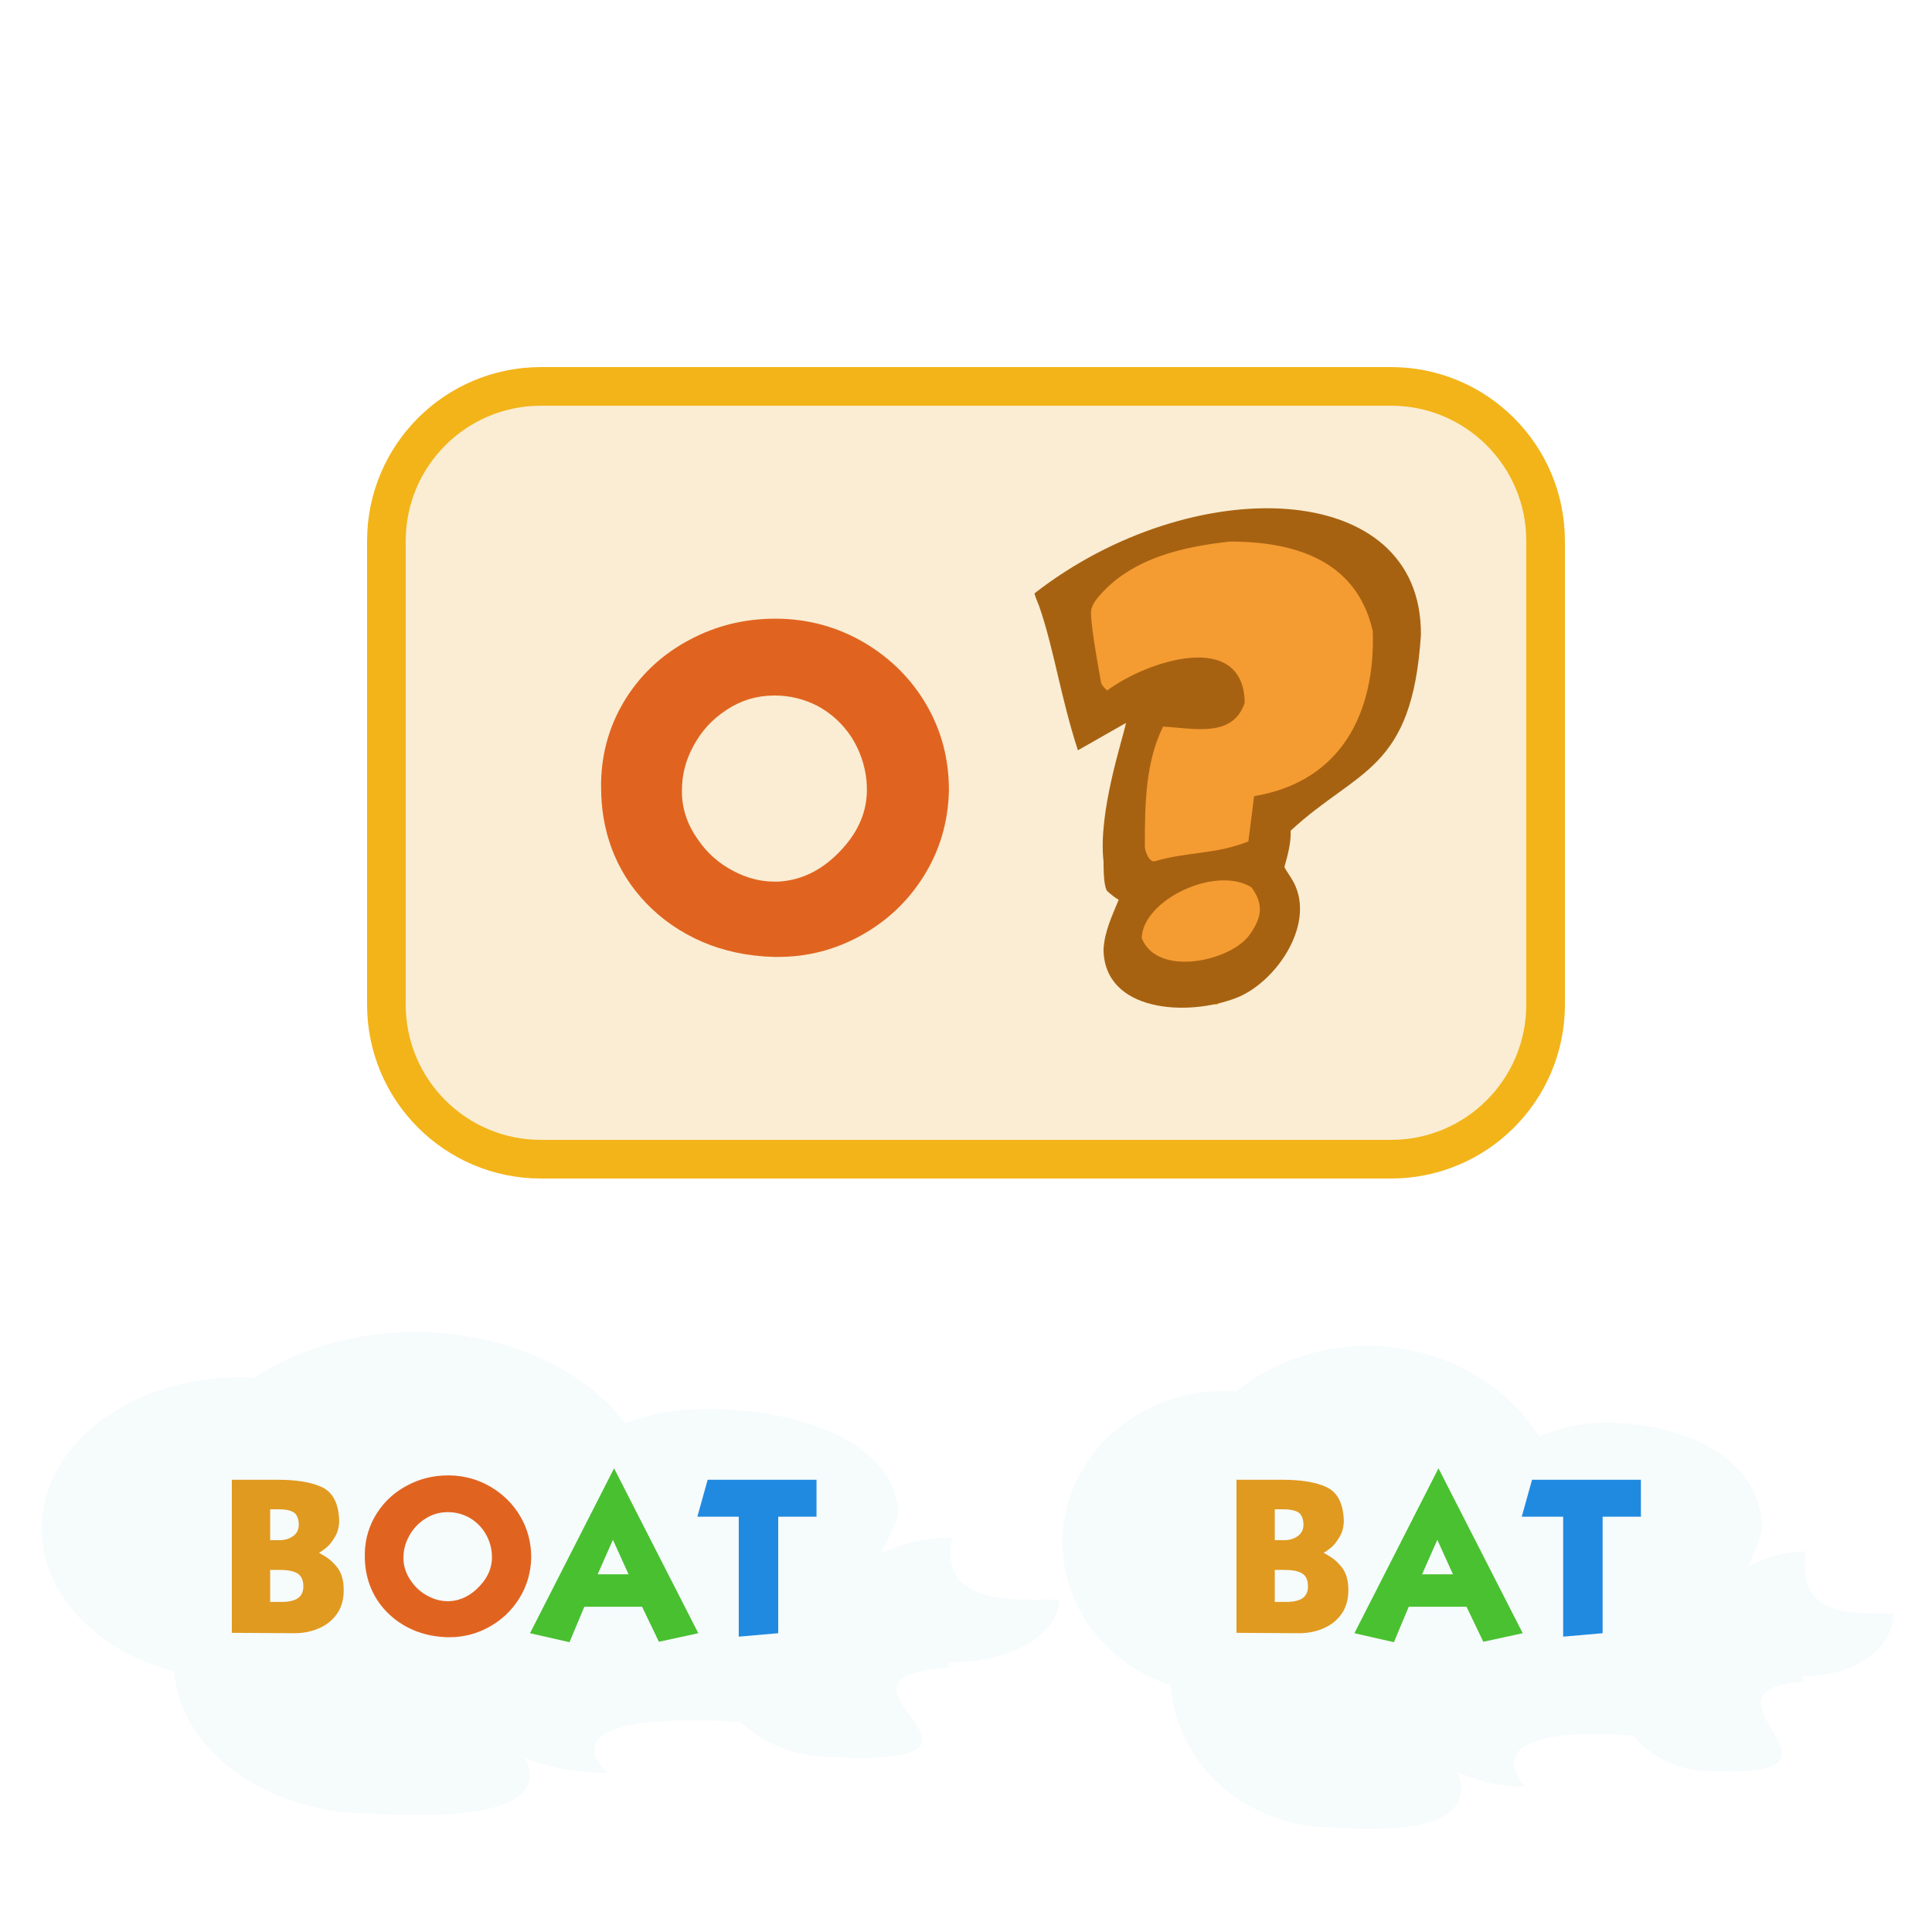
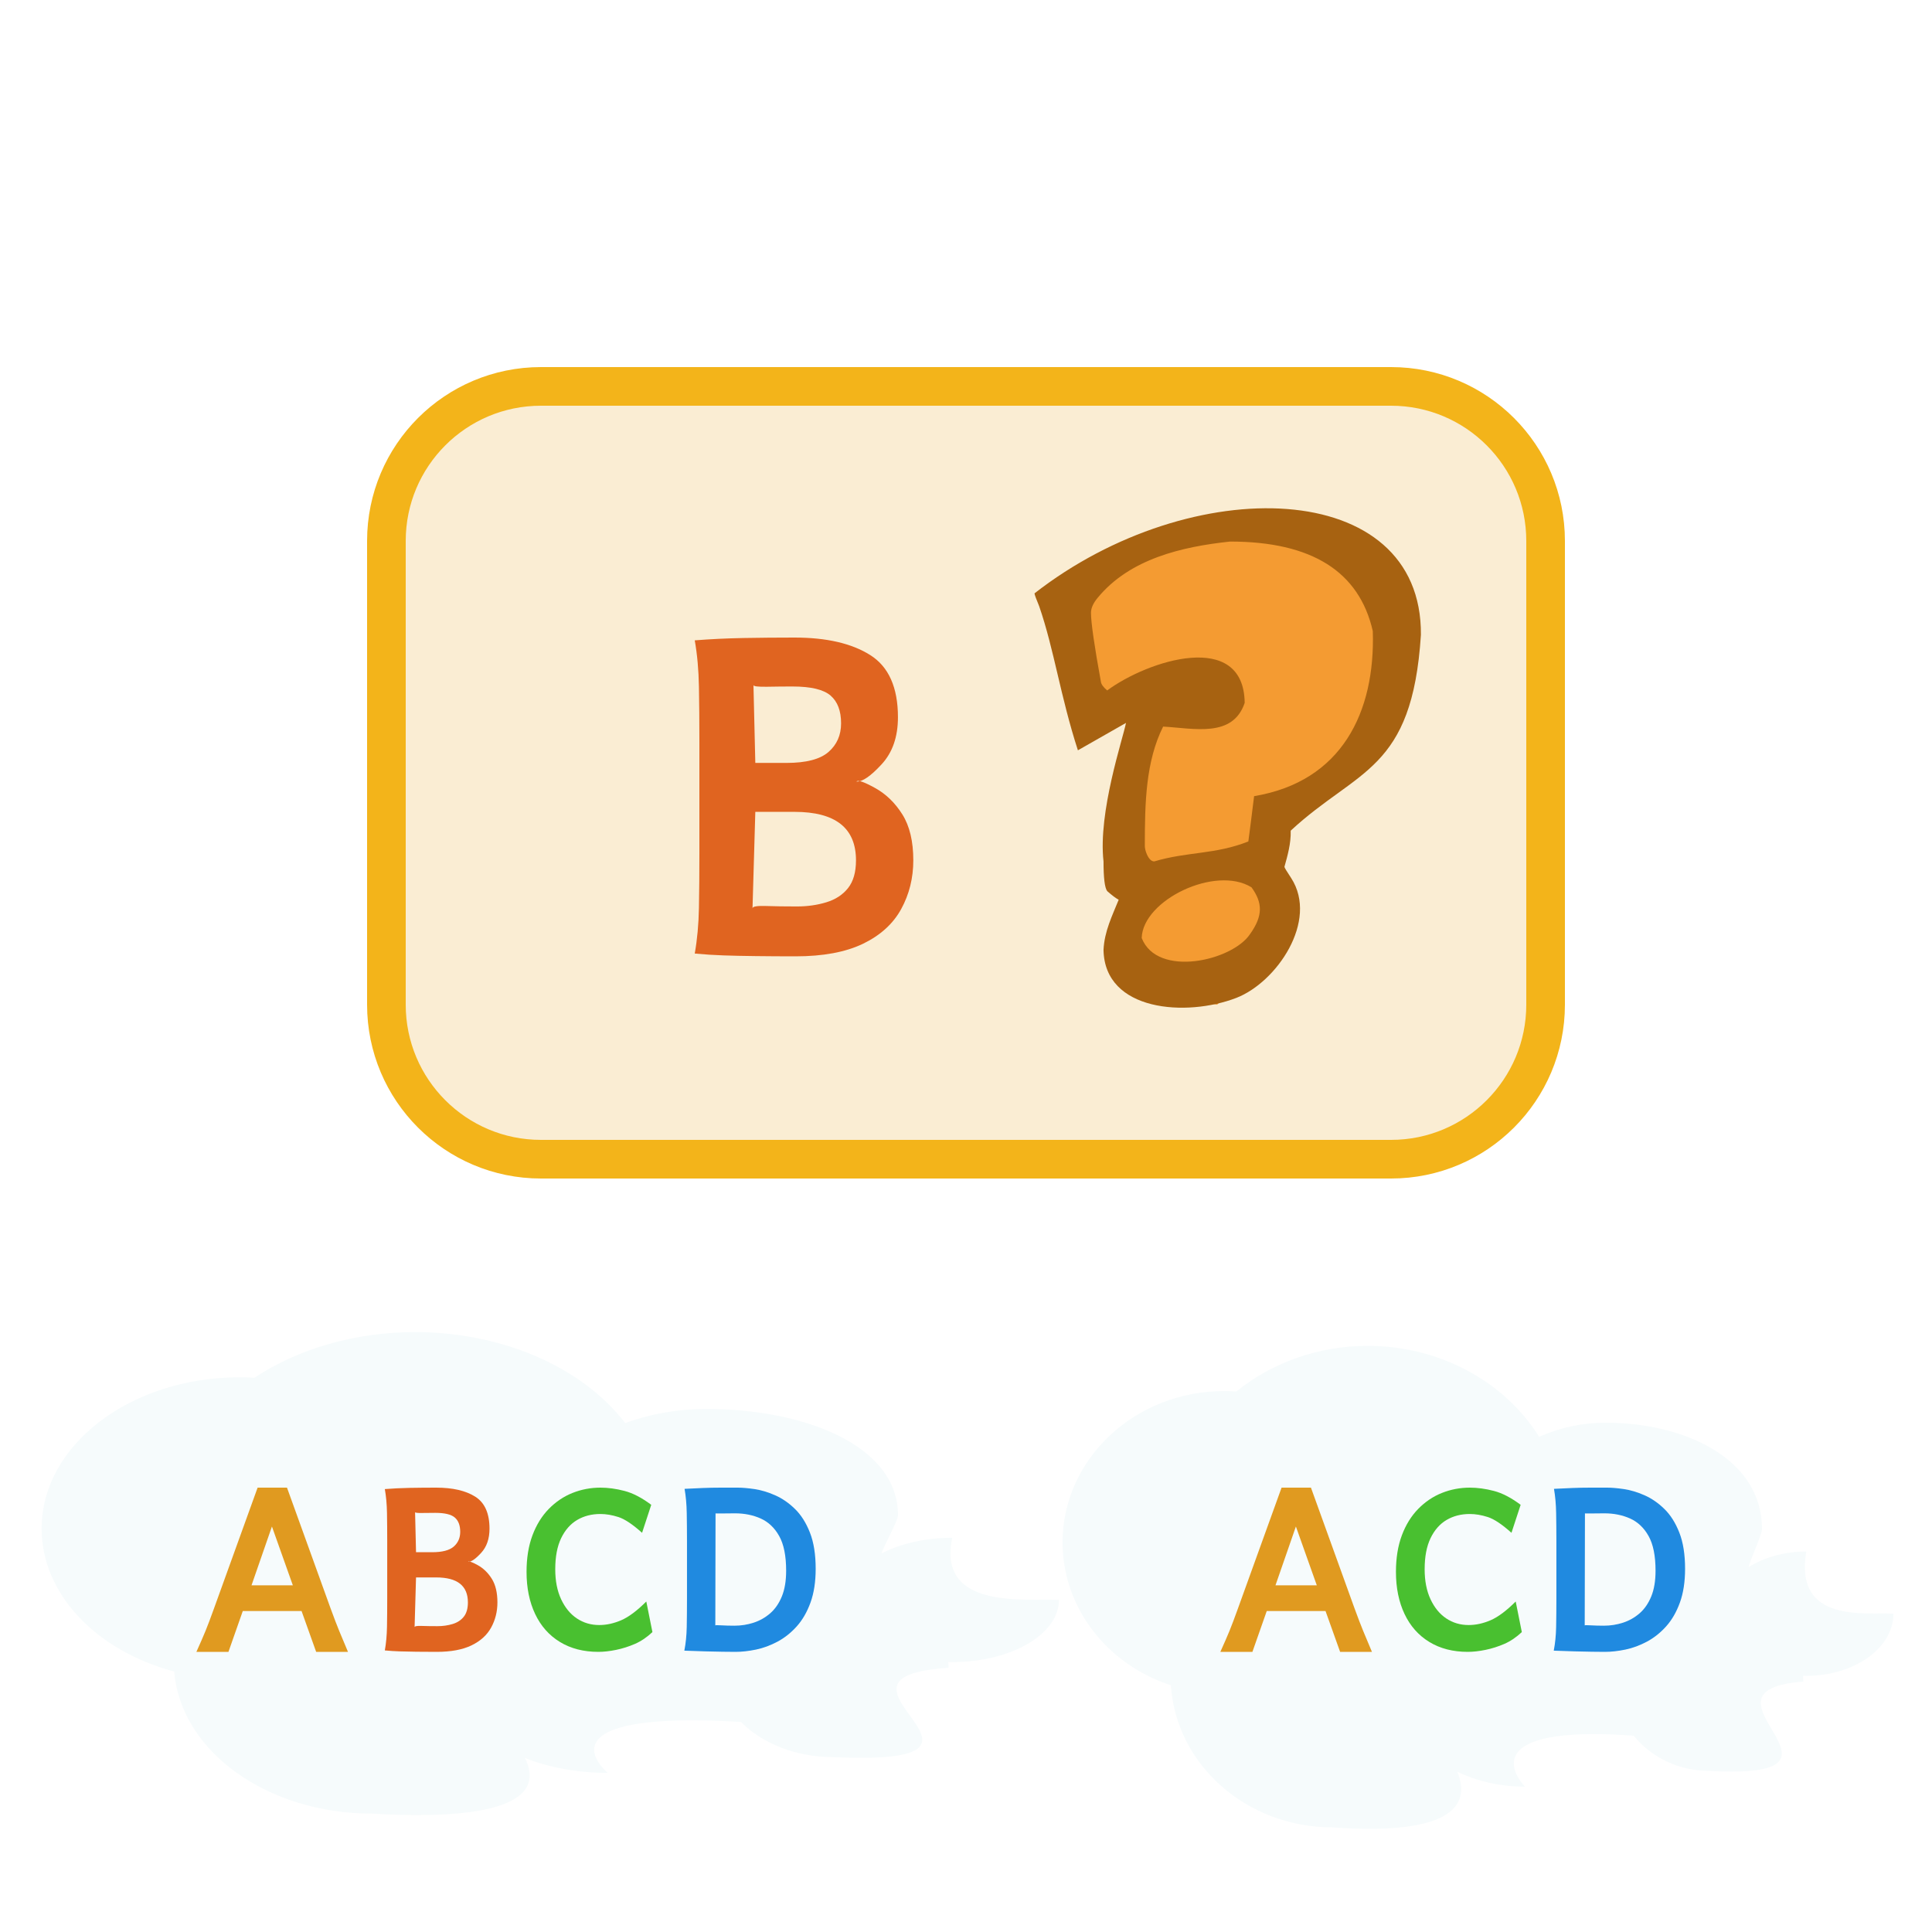
<svg xmlns="http://www.w3.org/2000/svg" width="100" height="100" version="1.0">
  <g>
    <g style="fill:#f6fbfc;fill-opacity:1">
      <path d="M559.076 612.323c-10.912.009-21.442 2.403-29.6 6.73a59.507 59.507 0 0 0-2.722-.066c-20.152 0-36.488 9.996-36.488 22.326.018 9.479 9.816 17.917 24.437 21.047 1.196 11.76 17.12 20.926 36.375 20.94 13.288.645 33.553.383 28.235-8.206 4.46 1.43 9.787 2.202 15.252 2.207-5.067-3.716-4.897-8.923 24.556-7.511 4.026 3.26 10.284 5.176 16.926 5.183 38.39 1.392-6.246-11.766 21.326-13.162a8.26 8.26 0 0 0-.068-.857c.245.006.49.01.736.011 10.857 0 19.658-4.101 19.66-9.162-6.13-.263-22.473 1.535-19.66-9.164-4.799.003-9.43.825-13.02 2.309.23-.872 3.015-4.752 3.026-5.634 0-10.306-17.287-15.661-35.322-15.661-5.198.005-10.319.72-14.936 2.084-7.948-8.289-22.715-13.406-38.713-13.414z" style="color:#000;clip-rule:nonzero;display:inline;overflow:visible;visibility:visible;opacity:1;isolation:auto;mix-blend-mode:normal;color-interpolation:sRGB;color-interpolation-filters:linearRGB;solid-color:#000;solid-opacity:1;fill:#f6fbfc;fill-opacity:1;fill-rule:nonzero;stroke:none;stroke-width:.5;stroke-linecap:round;stroke-linejoin:round;stroke-miterlimit:4;stroke-dasharray:none;stroke-dashoffset:0;stroke-opacity:1;marker:none;color-rendering:auto;image-rendering:auto;shape-rendering:auto;text-rendering:auto;enable-background:accumulate" transform="matrix(.28094 0 0 .35115 -135.582 -146.069)" />
    </g>
-     <g aria-label="BOAT" style="font-style:normal;font-variant:normal;font-weight:400;font-stretch:normal;font-size:8px;line-height:1.25;font-family:Kabel;-inkscape-font-specification:Kabel;letter-spacing:0;word-spacing:0;fill:#e06420;fill-opacity:1;stroke:none">
-       <path d="m14.16 88.38-2.623-.016V81.94h1.92q1.184 0 1.848.303.656.305.728 1.265.008.07.008.135 0 .385-.16.664-.192.336-.385.489-.2.16-.303.207.024.017.287.17.256.158.489.455.224.304.256.752.007.095.007.191 0 .512-.214.889-.266.447-.752.68-.497.24-1.106.24zm-.607-2.657h-.408v1.344h.472q.496 0 .719-.176.201-.16.201-.463v-.048q-.008-.36-.248-.512-.248-.145-.736-.145zm-.016-2.543h-.392v1.295h.408q.336 0 .584-.191.209-.168.209-.45v-.077q-.034-.354-.24-.465-.217-.112-.569-.112z" style="fill:#e09a20;fill-opacity:1" transform="matrix(1.2334 0 0 1.2334 -2.23 -24.473)" />
-       <path d="M20.564 83.3q-.503.007-.927.287-.432.28-.672.736-.225.416-.225.88v.096q.024.473.313.881.279.416.728.647.399.209.815.209h.08q.728-.041 1.289-.664.488-.537.488-1.176 0-.096-.008-.193-.049-.471-.304-.871-.264-.4-.68-.624-.408-.209-.865-.209h-.032zm.08-1.543q.944.007 1.752.478.801.473 1.256 1.256.448.777.448 1.697v.031q-.024.936-.504 1.705-.479.768-1.287 1.208-.768.416-1.633.416h-.096q-.783-.024-1.432-.303-.648-.281-1.12-.77-.471-.488-.704-1.119-.207-.568-.207-1.209v-.127q.024-.912.504-1.672.479-.752 1.287-1.175.785-.416 1.705-.416h.032z" style="fill:#e06420;fill-opacity:1" transform="matrix(1.2334 0 0 1.2334 -2.23 -24.473)" />
-       <path d="m24.05 88.38 3.528-6.92 3.535 6.92-1.654.359-.706-1.47H26.33l-.623 1.488zm4.135-2.473-.656-1.447-.639 1.447z" style="fill:#49c030;fill-opacity:1" transform="matrix(1.2334 0 0 1.2334 -2.23 -24.473)" />
-       <path d="M36.073 83.49h-1.607v4.89l-1.656.144v-5.033h-1.737l.432-1.55h4.568z" style="fill:#208ae0;fill-opacity:1" transform="matrix(1.2334 0 0 1.2334 -2.23 -24.473)" />
-     </g>
    <rect style="opacity:1;fill:#faedd3;fill-opacity:1;stroke:#f3b41a;stroke-width:2;stroke-miterlimit:4;stroke-dasharray:none;stroke-opacity:1" width="60" height="40" x="20" y="20" ry="8" />
-     <g style="font-style:normal;font-variant:normal;font-weight:400;font-stretch:normal;font-size:8px;line-height:1.25;font-family:Kabel;-inkscape-font-specification:Kabel;letter-spacing:0;word-spacing:0;fill:#315db6;fill-opacity:1;stroke:none">
-       <path d="M26.564 43.3q-.503.007-.927.287-.432.28-.672.736-.225.416-.225.88v.096q.024.473.313.881.279.416.728.647.399.209.815.209h.08q.728-.041 1.289-.664.488-.537.488-1.176 0-.096-.008-.193-.049-.471-.304-.871-.264-.4-.68-.624-.408-.209-.865-.209h-.032zm.08-1.543q.944.007 1.752.478.801.473 1.256 1.256.448.777.448 1.697v.031q-.024.936-.504 1.705-.479.768-1.287 1.208-.768.416-1.633.416h-.096q-.783-.024-1.432-.303-.648-.281-1.12-.77-.471-.488-.704-1.119-.207-.568-.207-1.209v-.127q.024-.912.504-1.672.479-.752 1.287-1.175.785-.416 1.705-.416h.032z" style="font-style:normal;font-variant:normal;font-weight:400;font-stretch:normal;font-size:8px;line-height:1.25;font-family:Kabel;-inkscape-font-specification:Kabel;letter-spacing:0;word-spacing:0;fill:#e06420;fill-opacity:1;stroke:none" transform="matrix(2.5779 0 0 2.5779 -28.48 -75.622)" aria-label="BOAT" />
-     </g>
    <g style="fill:#f6fbfc;fill-opacity:1">
      <path d="M559.076 612.323c-10.912.009-21.442 2.403-29.6 6.73a59.507 59.507 0 0 0-2.722-.066c-20.152 0-36.488 9.996-36.488 22.326.018 9.479 9.816 17.917 24.437 21.047 1.196 11.76 17.12 20.926 36.375 20.94 13.288.645 33.553.383 28.235-8.206 4.46 1.43 9.787 2.202 15.252 2.207-5.067-3.716-4.897-8.923 24.556-7.511 4.026 3.26 10.284 5.176 16.926 5.183 38.39 1.392-6.246-11.766 21.326-13.162a8.26 8.26 0 0 0-.068-.857c.245.006.49.01.736.011 10.857 0 19.658-4.101 19.66-9.162-6.13-.263-22.473 1.535-19.66-9.164-4.799.003-9.43.825-13.02 2.309.23-.872 3.015-4.752 3.026-5.634 0-10.306-17.287-15.661-35.322-15.661-5.198.005-10.319.72-14.936 2.084-7.948-8.289-22.715-13.406-38.713-13.414z" style="color:#000;clip-rule:nonzero;display:inline;overflow:visible;visibility:visible;opacity:1;isolation:auto;mix-blend-mode:normal;color-interpolation:sRGB;color-interpolation-filters:linearRGB;solid-color:#000;solid-opacity:1;fill:#f6fbfc;fill-opacity:1;fill-rule:nonzero;stroke:none;stroke-width:.5;stroke-linecap:round;stroke-linejoin:round;stroke-miterlimit:4;stroke-dasharray:none;stroke-dashoffset:0;stroke-opacity:1;marker:none;color-rendering:auto;image-rendering:auto;shape-rendering:auto;text-rendering:auto;enable-background:accumulate" transform="matrix(.22945 0 0 .35115 -57.494 -145.357)" />
-     </g>
-     <g aria-label="BOAT" style="font-style:normal;font-variant:normal;font-weight:400;font-stretch:normal;font-size:8px;line-height:1.25;font-family:Kabel;-inkscape-font-specification:Kabel;letter-spacing:0;word-spacing:0;fill:#e06420;fill-opacity:1;stroke:none">
-       <path d="m15.782 88.38-2.623-.016V81.94h1.92q1.183 0 1.847.303.656.305.729 1.265.008.07.008.135 0 .385-.16.664-.192.336-.385.489-.2.16-.303.207.023.017.287.17.256.158.488.455.225.304.256.752.008.095.008.191 0 .512-.215.889-.266.447-.752.68-.496.24-1.105.24zm-.608-2.657h-.408v1.344h.473q.496 0 .718-.176.202-.16.202-.463v-.048q-.008-.36-.248-.512-.248-.145-.737-.145zm-.015-2.543h-.393v1.295h.408q.336 0 .584-.191.21-.168.21-.45v-.077q-.034-.354-.241-.465-.217-.112-.568-.112z" style="fill:#e09a20;fill-opacity:1" transform="matrix(1.2334 0 0 1.2334 47.77 -24.473)" />
-       <path d="m18.108 88.38 3.528-6.92 3.535 6.92-1.654.359-.705-1.47h-2.424l-.623 1.488zm4.135-2.473-.656-1.447-.639 1.447z" style="fill:#4ac130;fill-opacity:1" transform="matrix(1.2334 0 0 1.2334 47.77 -24.473)" />
-       <path d="M30.131 83.49h-1.607v4.89l-1.656.144v-5.033H25.13l.432-1.55h4.568z" style="fill:#208ae0;fill-opacity:1" transform="matrix(1.2334 0 0 1.2334 47.77 -24.473)" />
    </g>
    <path style="fill:#f49b32;fill-opacity:1;fill-rule:evenodd;stroke:none;stroke-width:.795px;stroke-linecap:butt;stroke-linejoin:miter;stroke-opacity:1" d="m55.028 31.44 6.746-4.27 7.358.79 3.22 4.587-1.227 6.8-4.752 3.322-1.227 3.005 1.073 3.005L63 52l-4.906-.79v-3.322l.613-1.265-.766-2.689 1.38-7.275-3.066 1.423z" />
    <path style="font-style:normal;font-variant:normal;font-weight:400;font-stretch:normal;font-size:medium;line-height:100%;font-family:'Indigo Joker';text-align:start;writing-mode:lr-tb;text-anchor:start;fill:#a76211;fill-opacity:1;stroke:none;stroke-width:.838px;stroke-linecap:butt;stroke-linejoin:miter;stroke-opacity:1" d="M73.546 32.861c-.45 7.067-3.277 6.923-6.74 10.135.02.66-.165 1.303-.324 1.87 0 .038.117.233.352.587 1.423 2.215-.759 5.394-2.842 6.198-2.58.995-6.819.707-6.874-2.485.046-.965.452-1.77.785-2.596-.144-.075-.343-.224-.595-.447-.127-.168-.19-.68-.19-1.536-.291-2.554 1.01-6.368 1.163-7.169-.781.442-1.614.924-2.489 1.418-.908-2.802-1.231-5.22-2.003-7.454-.162-.391-.243-.615-.243-.67 8.135-6.339 20.07-6.018 20 2.15zm-2.49-.195c-.704-3.09-3.167-4.635-7.388-4.635-2.485.265-5.184.889-6.847 2.904-.235.28-.352.54-.352.782 0 .502.171 1.693.514 3.573.018.13.126.28.325.447 2.116-1.563 7.07-3.153 7.117.642-.612 1.823-2.616 1.32-4.222 1.229-.897 1.803-.947 3.91-.947 6.17 0 .13.036.279.108.446.109.242.235.363.38.363 1.71-.512 3.15-.351 4.87-1.033.073-.54.172-1.321.298-2.345 4.54-.757 6.276-4.344 6.144-8.543zm-6.279 13.262c-1.86-1.154-5.628.656-5.683 2.624.816 2.075 4.685 1.176 5.602-.195.69-.963.657-1.634.081-2.43z" />
  </g>
+   <g transform="translate(14 44.0119) scale(0.8095238)">
+     <path d="M-2.687 51.25L-4.737 51.25C-4.489 50.701 -4.295 50.256 -4.155 49.914C-4.015 49.572 -3.831 49.086 -3.604 48.454L-0.823 40.75L1.056 40.75L3.837 48.454C4.064 49.075 4.251 49.562 4.396 49.914C4.541 50.266 4.727 50.712 4.955 51.25L2.92 51.25L1.988 48.641L-1.771 48.641L-2.687 51.25M1.429 46.994L0.093 43.235L-1.212 46.994L1.429 46.994" fill="#e09a20" fill-rule="evenodd" />
+   </g>
+   <g transform="translate(22 44.0119) scale(0.8095238)">
+     <path d="M-0.637 42.316L-0.576 44.879L0.453 44.879C1.098 44.879 1.558 44.759 1.834 44.519C2.111 44.278 2.249 43.963 2.249 43.575C2.249 43.165 2.134 42.861 1.903 42.661C1.673 42.462 1.256 42.362 0.652 42.362C0.397 42.362 0.118 42.364 -0.184 42.37C-0.486 42.375 -0.637 42.357 -0.637 42.316M-2.418 47.842L-2.418 44.189C-2.418 43.534 -2.423 42.927 -2.433 42.37C-2.443 41.812 -2.489 41.303 -2.571 40.842C-2.06 40.801 -1.527 40.776 -0.975 40.765C-0.422 40.755 0.141 40.75 0.714 40.75C1.768 40.75 2.599 40.942 3.208 41.326C3.817 41.709 4.122 42.393 4.122 43.375C4.122 44.02 3.943 44.537 3.584 44.925C3.226 45.314 2.95 45.504 2.756 45.493C2.796 45.432 2.998 45.501 3.362 45.701C3.725 45.9 4.027 46.192 4.268 46.576C4.508 46.959 4.628 47.463 4.628 48.088C4.628 48.671 4.495 49.206 4.229 49.692C3.963 50.178 3.543 50.559 2.97 50.836C2.397 51.112 1.655 51.25 0.745 51.25C0.294 51.25 -0.138 51.247 -0.553 51.242C-0.967 51.237 -1.325 51.23 -1.627 51.219C-1.929 51.209 -2.244 51.189 -2.571 51.158C-2.489 50.697 -2.443 50.196 -2.433 49.654C-2.423 49.111 -2.418 48.507 -2.418 47.842M-0.576 46.491L-0.668 49.669C-0.668 49.607 -0.519 49.582 -0.223 49.592C0.074 49.602 0.412 49.607 0.791 49.607C1.139 49.607 1.464 49.561 1.765 49.469C2.067 49.377 2.305 49.221 2.479 49.001C2.653 48.781 2.74 48.477 2.74 48.088C2.74 47.023 2.065 46.491 0.714 46.491L-0.576 46.491" fill="#e06420" fill-rule="evenodd" />
+   </g>
+   <g transform="translate(30 44.0119) scale(0.8095238)">
+     <path d="M4.265 48.031L4.656 49.986C4.305 50.317 3.934 50.568 3.543 50.739C3.151 50.909 2.75 51.037 2.339 51.122C1.928 51.207 1.547 51.25 1.196 51.25C0.253 51.25 -0.564 51.039 -1.256 50.618C-1.948 50.197 -2.477 49.6 -2.843 48.828C-3.209 48.056 -3.392 47.158 -3.392 46.135C-3.392 45.253 -3.267 44.476 -3.016 43.804C-2.765 43.132 -2.417 42.568 -1.971 42.111C-1.524 41.655 -1.018 41.314 -0.451 41.088C0.115 40.863 0.71 40.75 1.331 40.75C1.823 40.75 2.337 40.82 2.873 40.961C3.41 41.101 3.979 41.397 4.581 41.848L3.994 43.638C3.392 43.097 2.888 42.761 2.482 42.63C2.076 42.5 1.692 42.435 1.331 42.435C0.77 42.435 0.273 42.563 -0.158 42.818C-0.589 43.074 -0.93 43.463 -1.181 43.984C-1.432 44.506 -1.557 45.168 -1.557 45.97C-1.557 46.712 -1.432 47.351 -1.181 47.888C-0.93 48.424 -0.594 48.833 -0.173 49.114C0.248 49.395 0.725 49.535 1.256 49.535C1.717 49.535 2.186 49.432 2.663 49.227C3.139 49.021 3.673 48.622 4.265 48.031" fill="#49c030" fill-rule="evenodd" />
+   </g>
+   <g transform="translate(38 44.0119) scale(0.8095238)">
+     <path d="M-3.016 47.842L-3.016 44.189C-3.016 43.534 -3.022 42.927 -3.032 42.37C-3.042 41.812 -3.088 41.298 -3.17 40.827C-2.761 40.806 -2.372 40.788 -2.003 40.773C-1.635 40.758 -1.248 40.75 -0.844 40.75C-0.44 40.75 -0.084 40.75 0.223 40.75C0.519 40.75 0.878 40.781 1.297 40.842C1.717 40.904 2.154 41.034 2.61 41.234C3.065 41.433 3.49 41.725 3.884 42.109C4.278 42.492 4.598 42.996 4.843 43.621C5.089 44.245 5.212 45.018 5.212 45.939C5.212 46.768 5.102 47.486 4.882 48.095C4.662 48.704 4.367 49.213 3.999 49.623C3.631 50.032 3.221 50.357 2.771 50.598C2.321 50.838 1.863 51.007 1.397 51.104C0.931 51.201 0.494 51.25 0.084 51.25C-0.12 51.25 -0.397 51.247 -0.745 51.242C-1.093 51.237 -1.456 51.23 -1.834 51.219C-2.213 51.209 -2.663 51.194 -3.185 51.173C-3.093 50.702 -3.042 50.196 -3.032 49.654C-3.022 49.111 -3.016 48.507 -3.016 47.842M-1.19 42.393L-1.205 49.561C-1.205 49.541 -1.08 49.538 -0.829 49.554C-0.578 49.569 -0.294 49.577 0.023 49.577C0.443 49.577 0.849 49.513 1.243 49.385C1.637 49.257 1.99 49.057 2.303 48.786C2.615 48.515 2.863 48.157 3.047 47.712C3.231 47.266 3.324 46.716 3.324 46.061C3.324 45.11 3.175 44.37 2.878 43.843C2.582 43.316 2.188 42.943 1.696 42.723C1.205 42.503 0.658 42.393 0.054 42.393C-0.161 42.393 -0.422 42.395 -0.729 42.4C-1.036 42.405 -1.19 42.403 -1.19 42.393" fill="#208ae0" fill-rule="evenodd" />
+   </g>
+   <g transform="translate(67 44.0119) scale(0.8095238)">
+     <path d="M-2.687 51.25L-4.737 51.25C-4.489 50.701 -4.295 50.256 -4.155 49.914C-4.015 49.572 -3.831 49.086 -3.604 48.454L-0.823 40.75L1.056 40.75L3.837 48.454C4.064 49.075 4.251 49.562 4.396 49.914C4.541 50.266 4.727 50.712 4.955 51.25L2.92 51.25L1.988 48.641L-1.771 48.641L-2.687 51.25M1.429 46.994L0.093 43.235L-1.212 46.994L1.429 46.994" fill="#e09a20" fill-rule="evenodd" />
+   </g>
+   <g transform="translate(75 44.0119) scale(0.8095238)">
+     <path d="M4.265 48.031L4.656 49.986C4.305 50.317 3.934 50.568 3.543 50.739C3.151 50.909 2.75 51.037 2.339 51.122C1.928 51.207 1.547 51.25 1.196 51.25C0.253 51.25 -0.564 51.039 -1.256 50.618C-1.948 50.197 -2.477 49.6 -2.843 48.828C-3.209 48.056 -3.392 47.158 -3.392 46.135C-3.392 45.253 -3.267 44.476 -3.016 43.804C-2.765 43.132 -2.417 42.568 -1.971 42.111C-1.524 41.655 -1.018 41.314 -0.451 41.088C0.115 40.863 0.71 40.75 1.331 40.75C1.823 40.75 2.337 40.82 2.873 40.961C3.41 41.101 3.979 41.397 4.581 41.848L3.994 43.638C3.392 43.097 2.888 42.761 2.482 42.63C2.076 42.5 1.692 42.435 1.331 42.435C0.77 42.435 0.273 42.563 -0.158 42.818C-0.589 43.074 -0.93 43.463 -1.181 43.984C-1.432 44.506 -1.557 45.168 -1.557 45.97C-1.557 46.712 -1.432 47.351 -1.181 47.888C-0.93 48.424 -0.594 48.833 -0.173 49.114C0.248 49.395 0.725 49.535 1.256 49.535C1.717 49.535 2.186 49.432 2.663 49.227C3.139 49.021 3.673 48.622 4.265 48.031" fill="#49c030" fill-rule="evenodd" />
+   </g>
+   <g transform="translate(83 44.0119) scale(0.8095238)">
+     <path d="M-3.016 47.842L-3.016 44.189C-3.016 43.534 -3.022 42.927 -3.032 42.37C-3.042 41.812 -3.088 41.298 -3.17 40.827C-2.761 40.806 -2.372 40.788 -2.003 40.773C-1.635 40.758 -1.248 40.75 -0.844 40.75C-0.44 40.75 -0.084 40.75 0.223 40.75C0.519 40.75 0.878 40.781 1.297 40.842C1.717 40.904 2.154 41.034 2.61 41.234C3.065 41.433 3.49 41.725 3.884 42.109C4.278 42.492 4.598 42.996 4.843 43.621C5.089 44.245 5.212 45.018 5.212 45.939C5.212 46.768 5.102 47.486 4.882 48.095C4.662 48.704 4.367 49.213 3.999 49.623C3.631 50.032 3.221 50.357 2.771 50.598C2.321 50.838 1.863 51.007 1.397 51.104C0.931 51.201 0.494 51.25 0.084 51.25C-0.12 51.25 -0.397 51.247 -0.745 51.242C-1.093 51.237 -1.456 51.23 -1.834 51.219C-2.213 51.209 -2.663 51.194 -3.185 51.173C-3.093 50.702 -3.042 50.196 -3.032 49.654C-3.022 49.111 -3.016 48.507 -3.016 47.842M-1.19 42.393L-1.205 49.561C-1.205 49.541 -1.08 49.538 -0.829 49.554C-0.578 49.569 -0.294 49.577 0.023 49.577C0.443 49.577 0.849 49.513 1.243 49.385C1.637 49.257 1.99 49.057 2.303 48.786C2.615 48.515 2.863 48.157 3.047 47.712C3.231 47.266 3.324 46.716 3.324 46.061C3.324 45.11 3.175 44.37 2.878 43.843C2.582 43.316 2.188 42.943 1.696 42.723C1.205 42.503 0.658 42.393 0.054 42.393C-0.161 42.393 -0.422 42.395 -0.729 42.4C-1.036 42.405 -1.19 42.403 -1.19 42.393" fill="#208ae0" fill-rule="evenodd" />
+   </g>
+   <g transform="translate(40 -31.03571) scale(1.571429)">
+     <path d="M-0.637 42.316L-0.576 44.879L0.453 44.879C1.098 44.879 1.558 44.759 1.834 44.519C2.111 44.278 2.249 43.963 2.249 43.575C2.249 43.165 2.134 42.861 1.903 42.661C1.673 42.462 1.256 42.362 0.652 42.362C0.397 42.362 0.118 42.364 -0.184 42.37C-0.486 42.375 -0.637 42.357 -0.637 42.316M-2.418 47.842L-2.418 44.189C-2.418 43.534 -2.423 42.927 -2.433 42.37C-2.443 41.812 -2.489 41.303 -2.571 40.842C-2.06 40.801 -1.527 40.776 -0.975 40.765C-0.422 40.755 0.141 40.75 0.714 40.75C1.768 40.75 2.599 40.942 3.208 41.326C3.817 41.709 4.122 42.393 4.122 43.375C4.122 44.02 3.943 44.537 3.584 44.925C3.226 45.314 2.95 45.504 2.756 45.493C2.796 45.432 2.998 45.501 3.362 45.701C3.725 45.9 4.027 46.192 4.268 46.576C4.508 46.959 4.628 47.463 4.628 48.088C4.628 48.671 4.495 49.206 4.229 49.692C3.963 50.178 3.543 50.559 2.97 50.836C2.397 51.112 1.655 51.25 0.745 51.25C0.294 51.25 -0.138 51.247 -0.553 51.242C-0.967 51.237 -1.325 51.23 -1.627 51.219C-1.929 51.209 -2.244 51.189 -2.571 51.158C-2.489 50.697 -2.443 50.196 -2.433 49.654C-2.423 49.111 -2.418 48.507 -2.418 47.842M-0.576 46.491L-0.668 49.669C-0.668 49.607 -0.519 49.582 -0.223 49.592C0.074 49.602 0.412 49.607 0.791 49.607C1.139 49.607 1.464 49.561 1.765 49.469C2.067 49.377 2.305 49.221 2.479 49.001C2.653 48.781 2.74 48.477 2.74 48.088C2.74 47.023 2.065 46.491 0.714 46.491L-0.576 46.491" fill="#e06420" fill-rule="evenodd" />
+   </g>
</svg>
